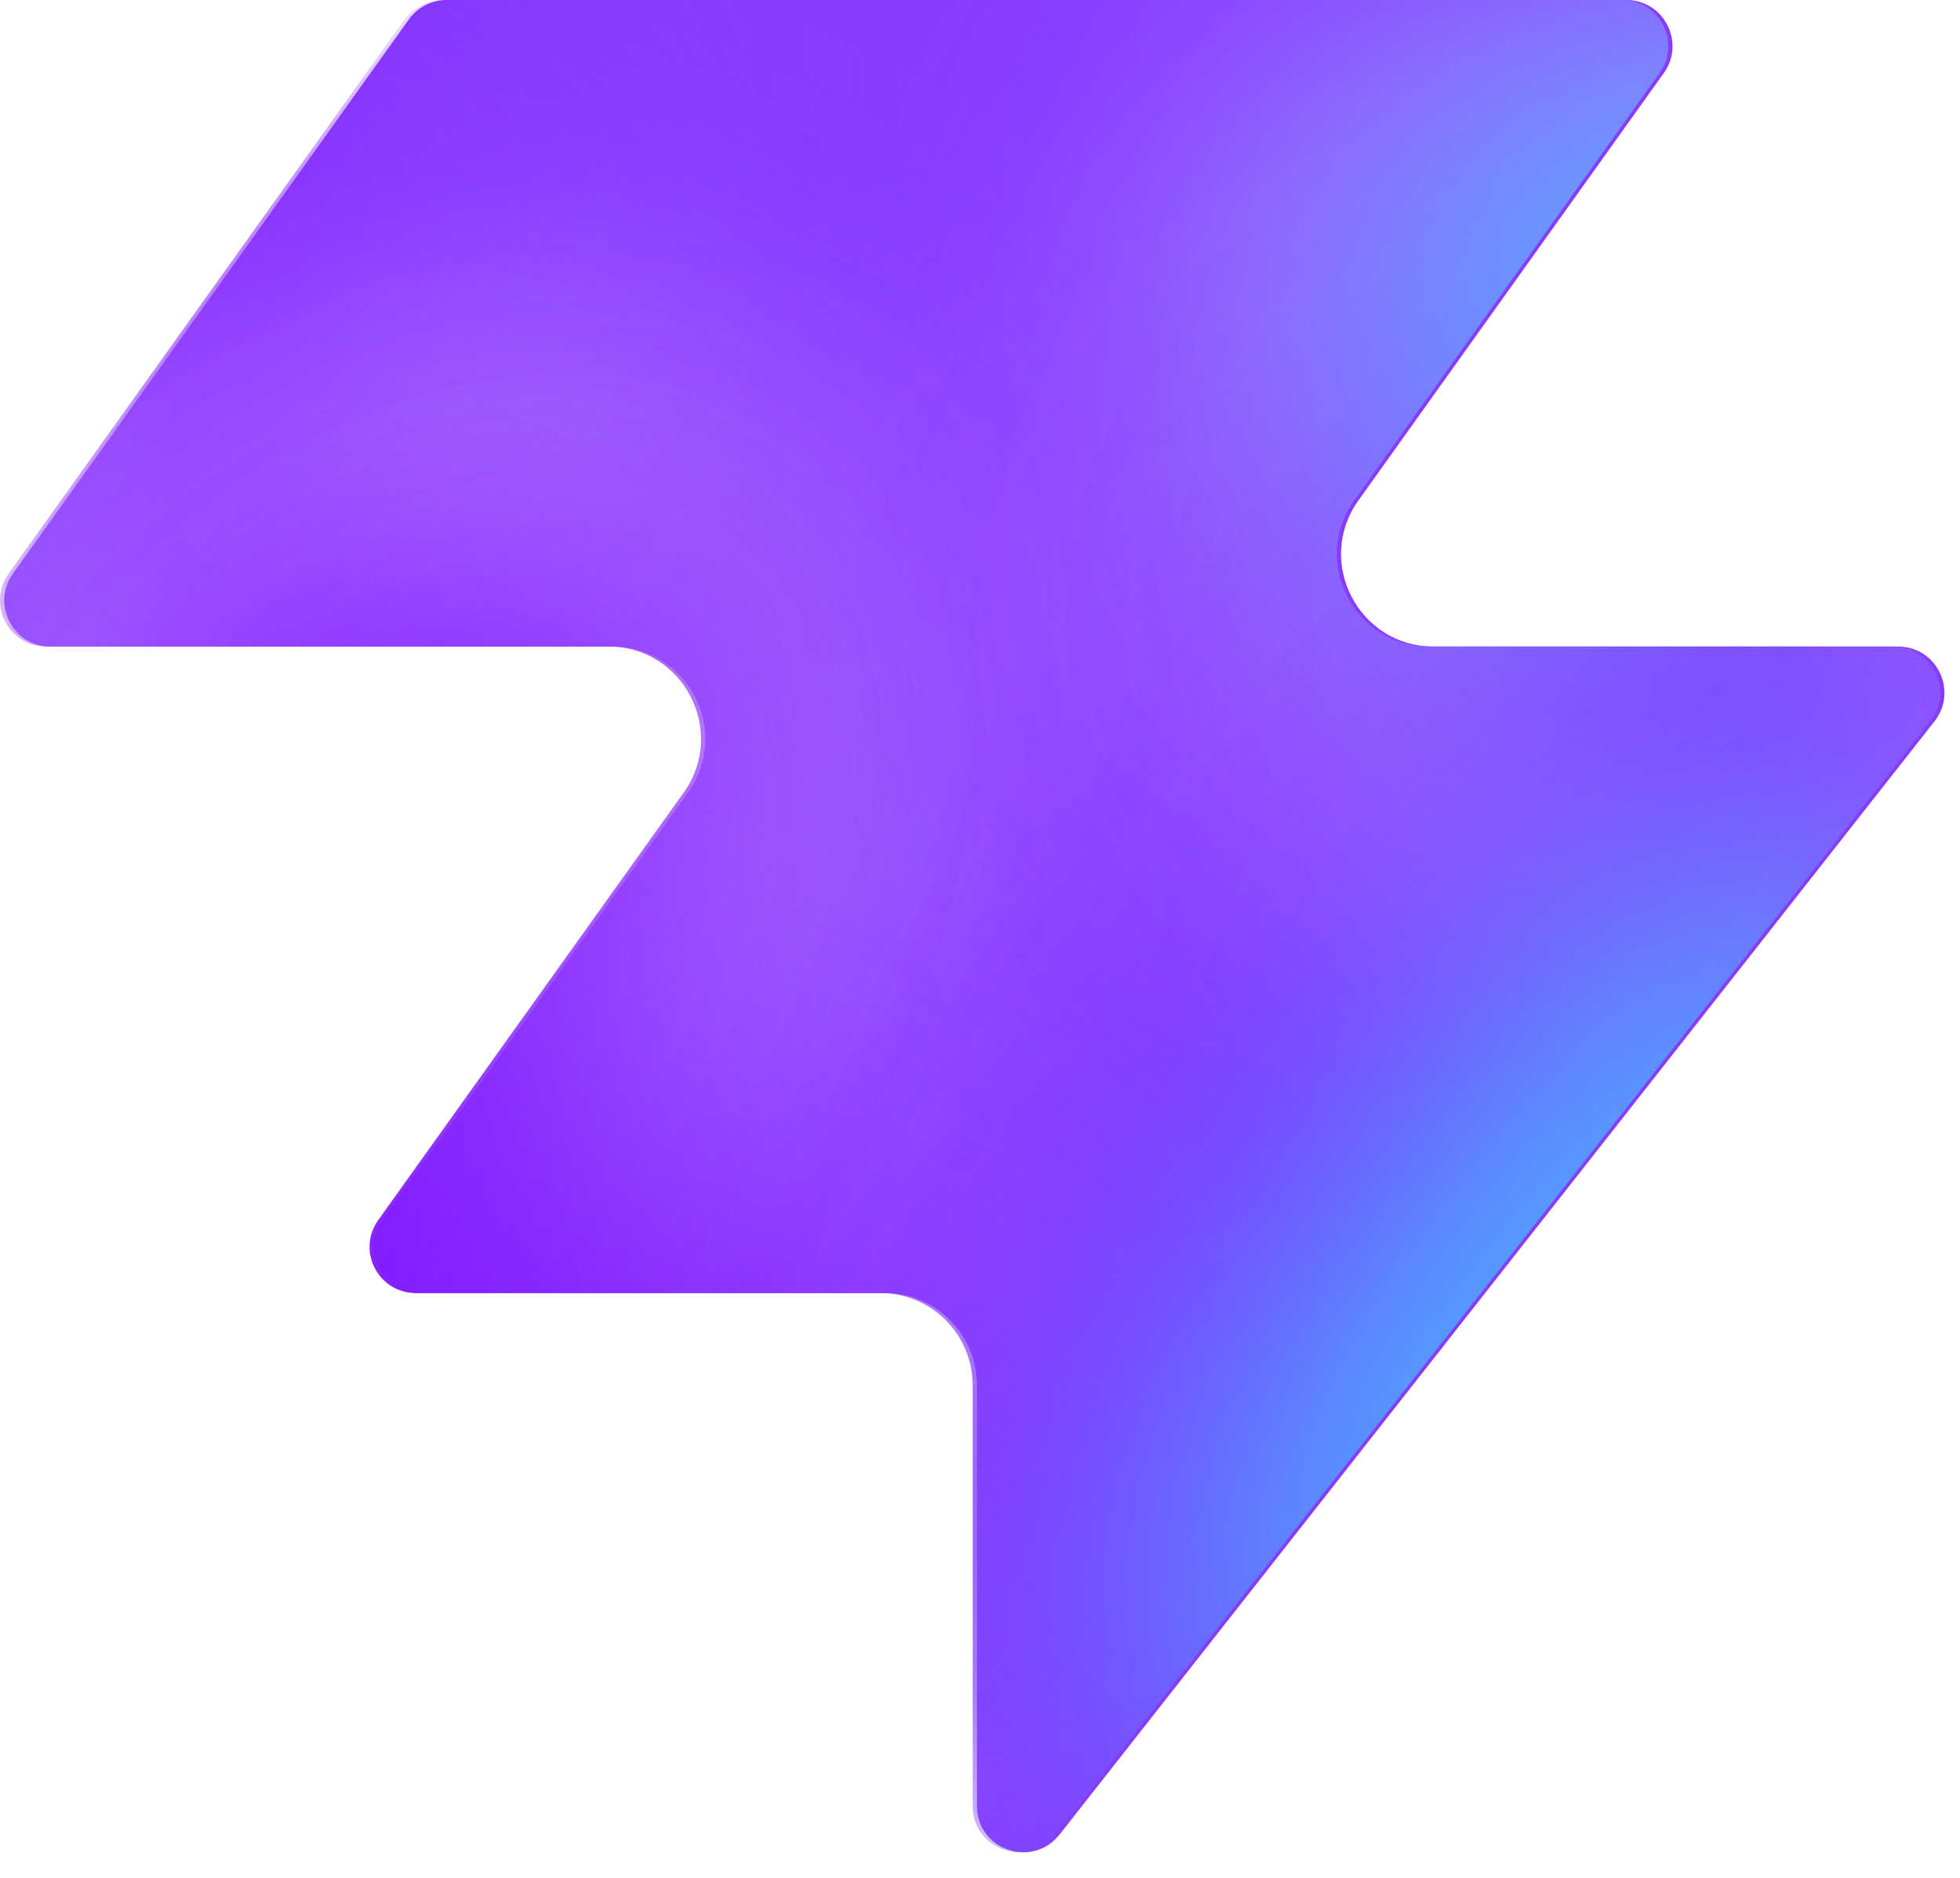
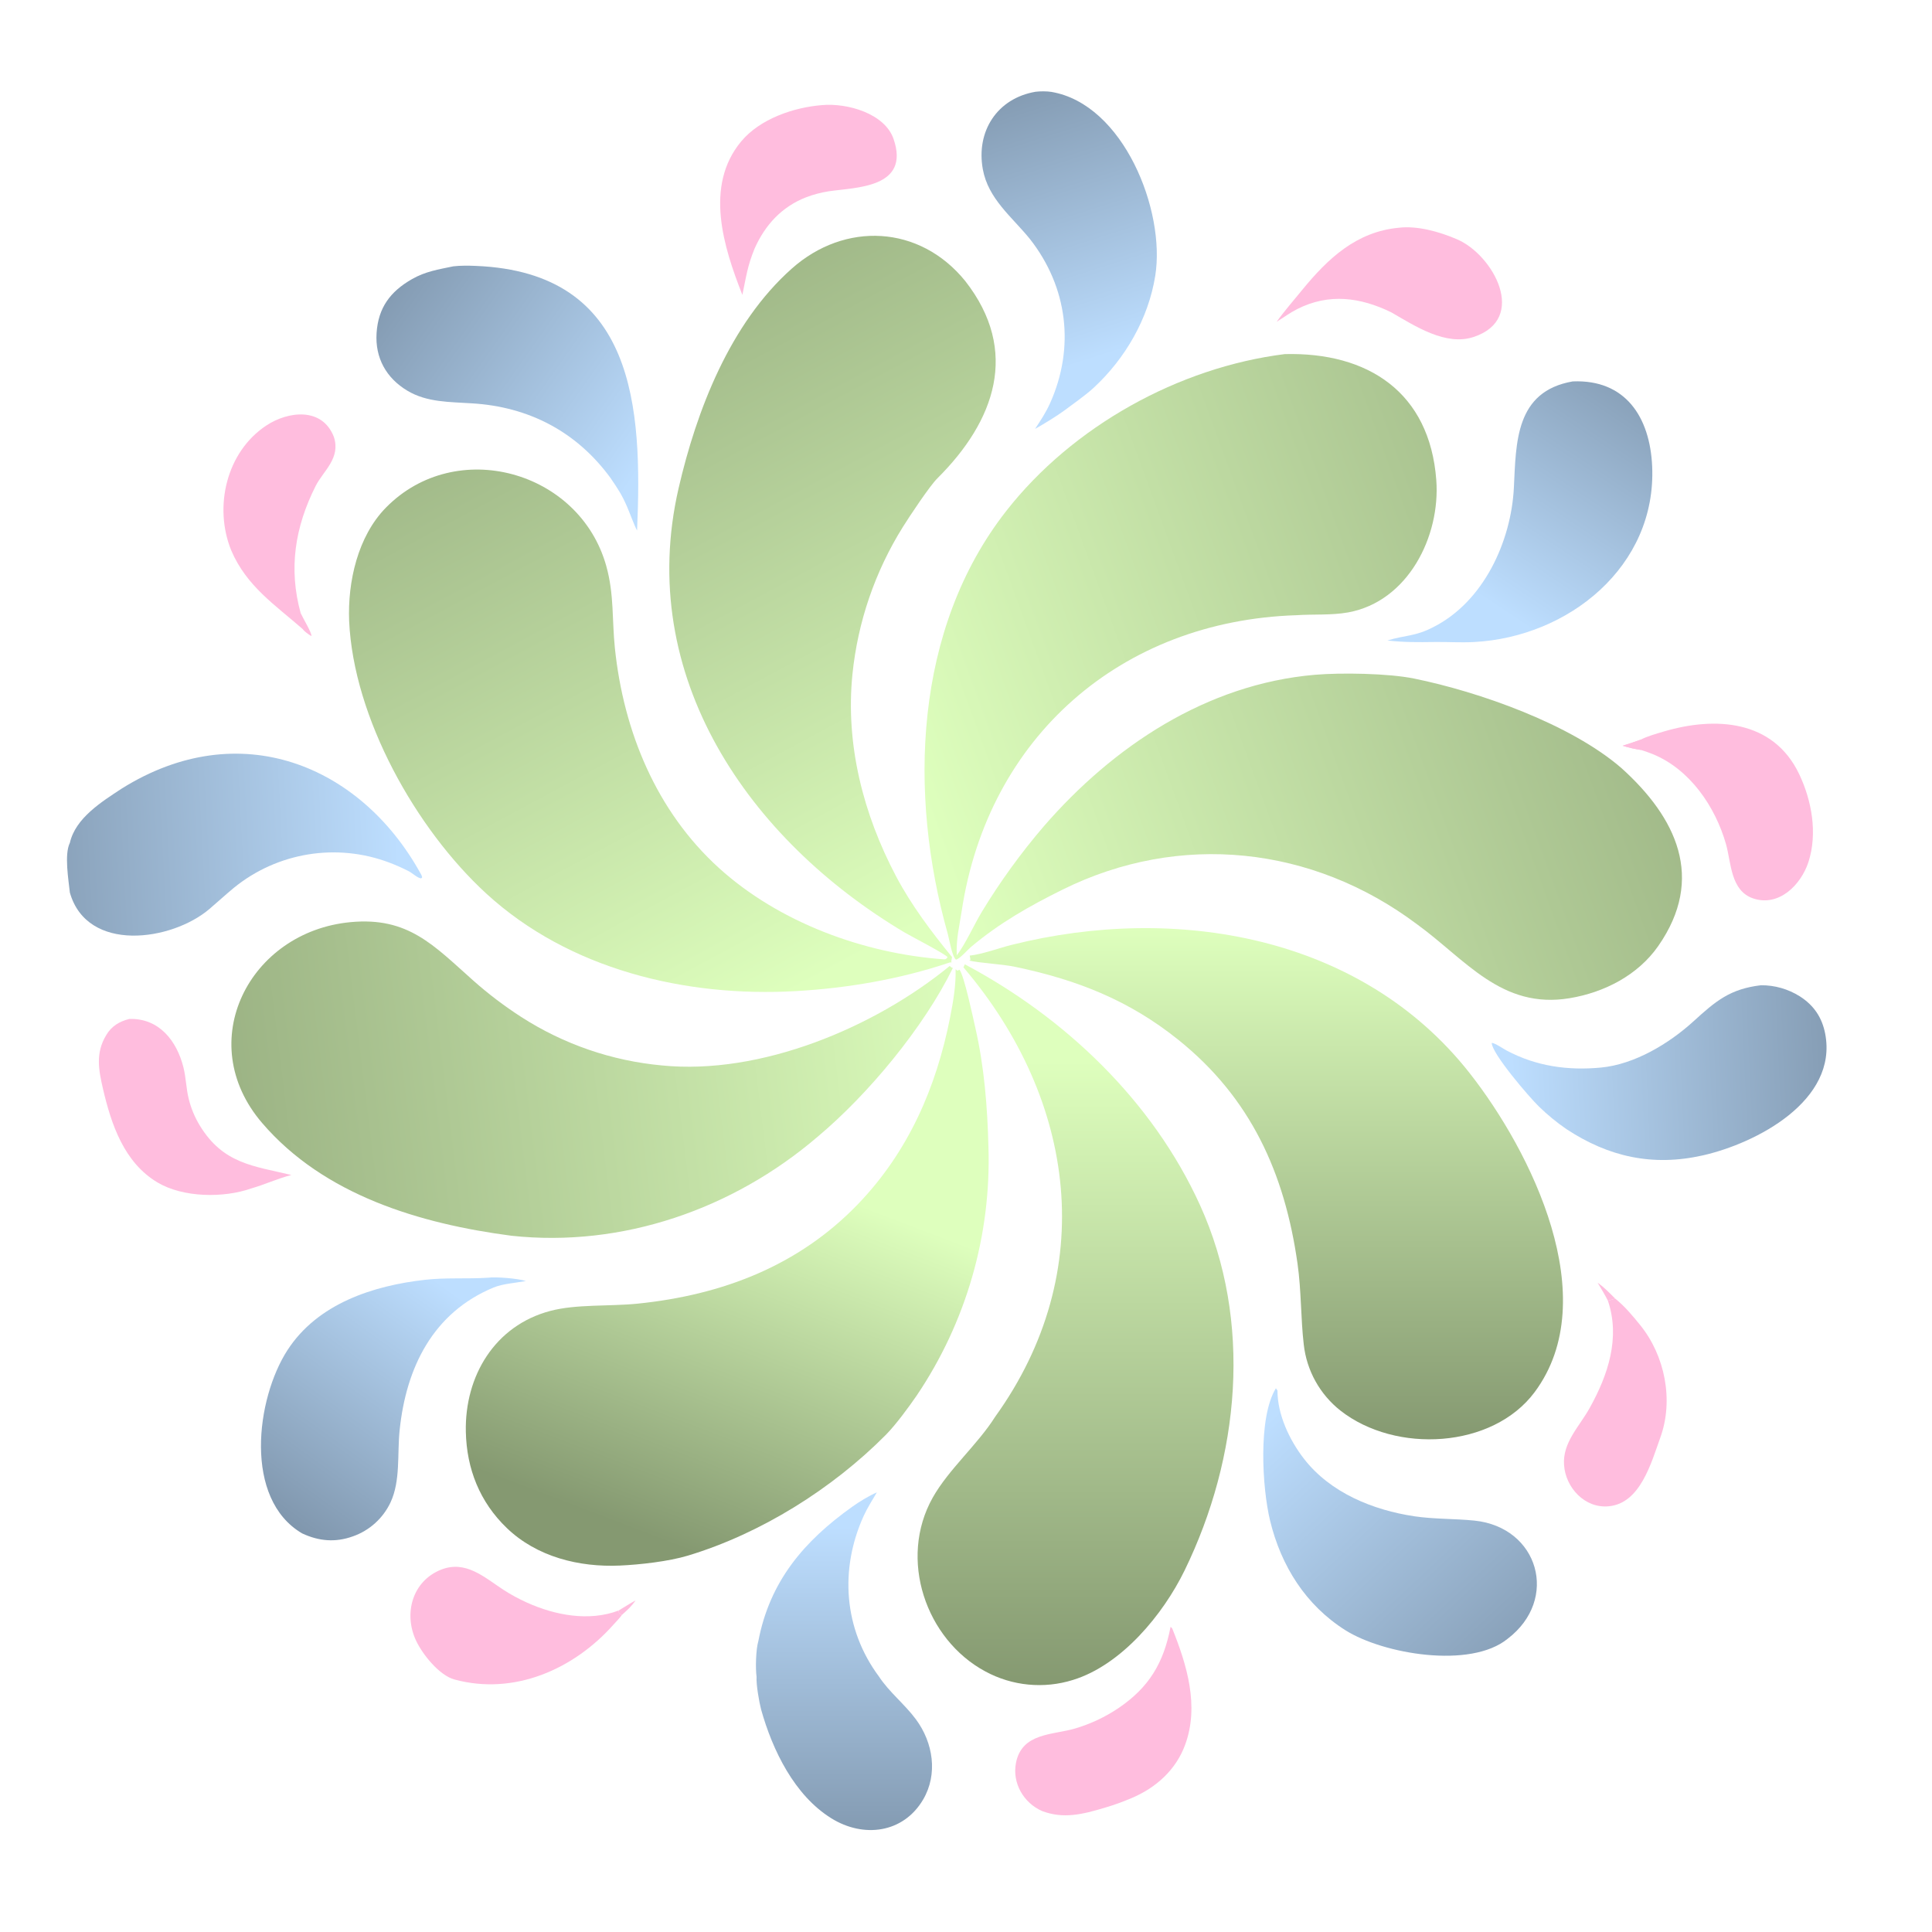
- <svg xmlns="http://www.w3.org/2000/svg" width="48" height="46" fill="none" viewBox="0 0 48 46">
-   <path fill="#863bff" d="M25.946 44.938c-.664.845-2.021.375-2.021-.698V33.937a2.26 2.26 0 0 0-2.262-2.262H10.287c-.92 0-1.456-1.04-.92-1.788l7.48-10.471c1.07-1.497 0-3.578-1.842-3.578H1.237c-.92 0-1.456-1.04-.92-1.788L10.013.474c.214-.297.556-.474.92-.474h28.894c.92 0 1.456 1.04.92 1.788l-7.48 10.471c-1.07 1.498 0 3.579 1.842 3.579h11.377c.943 0 1.473 1.088.89 1.83L25.947 44.94z" style="fill:#863bff;fill:color(display-p3 .525 .23 1);fill-opacity:1" />
-   <mask id="a" width="48" height="46" x="0" y="0" maskUnits="userSpaceOnUse" style="mask-type:alpha">
-     <path fill="#000" d="M25.842 44.938c-.664.844-2.021.375-2.021-.698V33.937a2.26 2.26 0 0 0-2.262-2.262H10.183c-.92 0-1.456-1.04-.92-1.788l7.48-10.471c1.07-1.498 0-3.579-1.842-3.579H1.133c-.92 0-1.456-1.04-.92-1.787L9.91.473c.214-.297.556-.474.92-.474h28.894c.92 0 1.456 1.04.92 1.788l-7.48 10.471c-1.07 1.498 0 3.578 1.842 3.578h11.377c.943 0 1.473 1.088.89 1.832L25.843 44.94z" style="fill:#000;fill-opacity:1" />
-   </mask>
-   <g mask="url(#a)">
-     <g filter="url(#b)">
-       <ellipse cx="5.508" cy="14.704" fill="#ede6ff" rx="5.508" ry="14.704" style="fill:#ede6ff;fill:color(display-p3 .927 .903 1);fill-opacity:1" transform="matrix(.00324 1 1 -.00324 -4.47 31.516)" />
-     </g>
-     <g filter="url(#c)">
-       <ellipse cx="10.399" cy="29.851" fill="#ede6ff" rx="10.399" ry="29.851" style="fill:#ede6ff;fill:color(display-p3 .927 .903 1);fill-opacity:1" transform="matrix(.00324 1 1 -.00324 -39.328 7.883)" />
-     </g>
-     <g filter="url(#d)">
-       <ellipse cx="5.508" cy="30.487" fill="#7e14ff" rx="5.508" ry="30.487" style="fill:#7e14ff;fill:color(display-p3 .492 .077 1);fill-opacity:1" transform="rotate(89.814 -25.913 -14.639)scale(1 -1)" />
-     </g>
-     <g filter="url(#e)">
-       <ellipse cx="5.508" cy="30.599" fill="#7e14ff" rx="5.508" ry="30.599" style="fill:#7e14ff;fill:color(display-p3 .492 .077 1);fill-opacity:1" transform="rotate(89.814 -32.644 -3.334)scale(1 -1)" />
-     </g>
-     <g filter="url(#f)">
-       <ellipse cx="5.508" cy="30.599" fill="#7e14ff" rx="5.508" ry="30.599" style="fill:#7e14ff;fill:color(display-p3 .492 .077 1);fill-opacity:1" transform="matrix(.00324 1 1 -.00324 -34.34 30.47)" />
-     </g>
-     <g filter="url(#g)">
-       <ellipse cx="14.072" cy="22.078" fill="#ede6ff" rx="14.072" ry="22.078" style="fill:#ede6ff;fill:color(display-p3 .927 .903 1);fill-opacity:1" transform="rotate(93.35 24.506 48.493)scale(-1 1)" />
-     </g>
-     <g filter="url(#h)">
-       <ellipse cx="3.47" cy="21.501" fill="#7e14ff" rx="3.47" ry="21.501" style="fill:#7e14ff;fill:color(display-p3 .492 .077 1);fill-opacity:1" transform="rotate(89.009 28.708 47.59)scale(-1 1)" />
-     </g>
-     <g filter="url(#i)">
-       <ellipse cx="3.47" cy="21.501" fill="#7e14ff" rx="3.47" ry="21.501" style="fill:#7e14ff;fill:color(display-p3 .492 .077 1);fill-opacity:1" transform="rotate(89.009 28.708 47.59)scale(-1 1)" />
-     </g>
-     <g filter="url(#j)">
-       <ellipse cx=".387" cy="8.972" fill="#7e14ff" rx="4.407" ry="29.108" style="fill:#7e14ff;fill:color(display-p3 .492 .077 1);fill-opacity:1" transform="rotate(39.51 .387 8.972)" />
-     </g>
-     <g filter="url(#k)">
-       <ellipse cx="47.523" cy="-6.092" fill="#7e14ff" rx="4.407" ry="29.108" style="fill:#7e14ff;fill:color(display-p3 .492 .077 1);fill-opacity:1" transform="rotate(37.892 47.523 -6.092)" />
-     </g>
-     <g filter="url(#l)">
-       <ellipse cx="41.412" cy="6.333" fill="#47bfff" rx="5.971" ry="9.665" style="fill:#47bfff;fill:color(display-p3 .28 .748 1);fill-opacity:1" transform="rotate(37.892 41.412 6.333)" />
-     </g>
-     <g filter="url(#m)">
-       <ellipse cx="-1.879" cy="38.332" fill="#7e14ff" rx="4.407" ry="29.108" style="fill:#7e14ff;fill:color(display-p3 .492 .077 1);fill-opacity:1" transform="rotate(37.892 -1.88 38.332)" />
-     </g>
-     <g filter="url(#n)">
-       <ellipse cx="-1.879" cy="38.332" fill="#7e14ff" rx="4.407" ry="29.108" style="fill:#7e14ff;fill:color(display-p3 .492 .077 1);fill-opacity:1" transform="rotate(37.892 -1.88 38.332)" />
-     </g>
-     <g filter="url(#o)">
-       <ellipse cx="35.651" cy="29.907" fill="#7e14ff" rx="4.407" ry="29.108" style="fill:#7e14ff;fill:color(display-p3 .492 .077 1);fill-opacity:1" transform="rotate(37.892 35.651 29.907)" />
-     </g>
-     <g filter="url(#p)">
-       <ellipse cx="38.418" cy="32.4" fill="#47bfff" rx="5.971" ry="15.297" style="fill:#47bfff;fill:color(display-p3 .28 .748 1);fill-opacity:1" transform="rotate(37.892 38.418 32.4)" />
-     </g>
-   </g>
+ <svg xmlns="http://www.w3.org/2000/svg" width="60" height="60" viewBox="0 0 60 60" fill="none">
+   <path d="M29.549 29.89C29.484 29.889 29.513 29.884 29.457 29.903C27.931 30.413 26.313 30.689 24.712 30.78C21.293 30.974 17.672 30.111 15.097 27.746C12.919 25.745 10.979 22.297 10.843 19.287C10.794 18.071 11.109 16.656 11.987 15.763C14.16 13.551 17.998 14.613 18.827 17.573C19.076 18.461 19.004 19.246 19.096 20.13C19.365 22.711 20.38 25.188 22.326 26.955C24.191 28.647 26.822 29.615 29.319 29.793C29.383 29.797 29.392 29.768 29.428 29.727C29.395 29.646 28.263 29.06 28.1 28.963C23.249 26.081 19.731 20.995 21.074 15.165C21.63 12.753 22.668 10.05 24.589 8.342C26.238 6.876 28.56 6.982 29.976 8.727C31.679 10.903 30.896 13.08 29.111 14.855C28.868 15.097 28.247 16.034 28.043 16.36C27.175 17.747 26.638 19.315 26.473 20.943C26.253 23.125 26.811 25.288 27.827 27.212C28.3 28.108 28.926 28.939 29.566 29.722L29.544 29.851L29.549 29.89Z" fill="url(#paint0_linear_64_867)" />
+   <path d="M39.899 10.997C42.484 10.931 44.4 12.183 44.605 14.906C44.737 16.661 43.725 18.681 41.867 19.019C41.354 19.112 40.782 19.07 40.259 19.106C34.818 19.28 30.683 22.889 29.866 28.293C29.792 28.783 29.691 29.157 29.713 29.669C29.973 29.338 30.255 28.709 30.494 28.314C31.063 27.377 31.707 26.488 32.421 25.656C34.577 23.172 37.472 21.248 40.825 20.957C41.645 20.886 43.111 20.91 43.91 21.072C45.934 21.483 48.785 22.489 50.359 23.857C52.057 25.388 52.968 27.27 51.498 29.38C50.866 30.286 49.822 30.822 48.746 31C46.623 31.352 45.515 29.794 43.996 28.696C40.762 26.275 36.646 25.824 33.003 27.626C31.98 28.132 31.039 28.664 30.152 29.411C30.044 29.503 29.802 29.784 29.688 29.802C29.568 29.713 29.479 29.162 29.433 28.999C28.209 24.66 28.375 19.537 31.255 15.862C33.311 13.238 36.601 11.41 39.899 10.997Z" fill="url(#paint1_linear_64_867)" />
+   <path d="M29.677 30.1L29.731 30.146L29.797 30.115C29.944 30.295 30.225 31.636 30.292 31.928C30.567 33.131 30.666 34.383 30.697 35.615C30.785 38.36 30.005 41.063 28.469 43.34C28.224 43.696 27.821 44.247 27.51 44.561C25.851 46.234 23.626 47.629 21.364 48.311C20.758 48.494 19.867 48.592 19.249 48.62C17.984 48.676 16.672 48.351 15.739 47.454C14.9 46.648 14.492 45.618 14.467 44.465C14.43 42.737 15.365 41.167 17.089 40.712C17.9 40.497 18.925 40.575 19.801 40.486C22.423 40.219 24.802 39.314 26.651 37.389C28.208 35.767 29.075 33.78 29.506 31.598C29.604 31.1 29.689 30.604 29.677 30.1Z" fill="url(#paint2_linear_64_867)" />
+   <path d="M30.116 29.677C30.514 29.634 31.027 29.441 31.428 29.341C36.492 28.074 42.272 29.035 45.646 33.333C47.547 35.755 49.823 40.324 47.661 43.232C46.354 44.99 43.346 45.151 41.632 43.81C40.99 43.305 40.578 42.563 40.489 41.752C40.396 40.959 40.415 40.083 40.296 39.245C39.899 36.435 38.844 34.097 36.593 32.291C35.056 31.058 33.439 30.426 31.523 30.025C31.109 29.938 30.427 29.91 30.1 29.831L30.139 29.81L30.116 29.677Z" fill="url(#paint3_linear_64_867)" />
+   <path d="M29.921 30.042L29.964 29.948C33.073 31.598 35.795 34.188 37.267 37.425C38.911 41.04 38.499 45.263 36.788 48.773C36.12 50.142 34.83 51.707 33.325 52.171C32.418 52.456 31.434 52.36 30.599 51.907C28.752 50.915 27.891 48.42 28.968 46.507C29.466 45.625 30.356 44.869 30.905 44C34.143 39.498 33.428 34.161 29.921 30.042Z" fill="url(#paint4_linear_64_867)" />
+   <path d="M29.592 30.063C28.684 31.915 26.953 33.998 25.381 35.312C22.768 37.545 19.338 38.75 15.882 38.377C13.049 38.006 10.062 37.118 8.141 34.876C5.978 32.355 7.745 28.933 10.886 28.638C12.678 28.469 13.465 29.357 14.7 30.454C15.165 30.867 15.661 31.243 16.183 31.58C17.498 32.428 18.998 32.945 20.556 33.088C23.623 33.394 27.154 31.915 29.494 29.999C29.547 30.044 29.531 30.041 29.592 30.063Z" fill="url(#paint5_linear_64_867)" />
+   <path d="M39.624 43.114L39.673 43.184C39.672 43.928 40.043 44.721 40.499 45.308C41.318 46.361 42.639 46.897 43.927 47.09C44.542 47.181 45.168 47.161 45.784 47.223C47.785 47.425 48.433 49.668 46.819 50.895C45.665 51.836 42.953 51.368 41.782 50.628C40.548 49.848 39.787 48.633 39.445 47.231C39.197 46.211 39.065 44.024 39.624 43.114Z" fill="url(#paint6_linear_64_867)" />
+   <path d="M2.17 26.174C2.346 25.402 3.159 24.899 3.777 24.492C7.45 22.192 11.192 23.775 13.041 27.091C13.079 27.158 13.09 27.166 13.111 27.247L13.08 27.279C12.96 27.268 12.817 27.118 12.682 27.05C12.485 26.951 12.309 26.872 12.102 26.793C10.462 26.168 8.613 26.468 7.254 27.579C7 27.79 6.754 28.016 6.501 28.232C5.331 29.226 2.708 29.606 2.17 27.721C2.129 27.332 1.991 26.533 2.17 26.174Z" fill="url(#paint7_linear_64_867)" />
+   <path d="M14.079 8.271C14.308 8.245 14.548 8.248 14.778 8.258C19.742 8.458 19.951 12.657 19.785 16.476C19.701 16.325 19.553 15.917 19.474 15.736C19.309 15.356 19.191 15.184 18.962 14.847C17.914 13.409 16.423 12.63 14.652 12.526C13.967 12.48 13.261 12.5 12.65 12.133C11.996 11.742 11.645 11.114 11.695 10.343C11.746 9.557 12.12 9.054 12.793 8.669C13.215 8.428 13.609 8.369 14.079 8.271Z" fill="url(#paint8_linear_64_867)" />
+   <path d="M15.15 39.681C15.396 39.648 16.089 39.702 16.332 39.784C16.018 39.841 15.613 39.867 15.329 39.985C13.442 40.767 12.612 42.475 12.411 44.415C12.333 45.167 12.443 45.987 12.127 46.661C11.894 47.154 11.473 47.533 10.959 47.713C10.414 47.909 9.902 47.863 9.383 47.621C7.561 46.553 7.948 43.443 8.928 41.929C9.863 40.486 11.585 39.925 13.212 39.744C13.843 39.673 14.515 39.722 15.15 39.681Z" fill="url(#paint9_linear_64_867)" />
+   <path d="M23.551 50.967C23.905 49.114 24.96 47.865 26.473 46.789C26.687 46.637 26.989 46.451 27.231 46.348C27.089 46.59 26.937 46.827 26.823 47.077C26.07 48.732 26.202 50.589 27.292 52.06C27.619 52.557 28.096 52.924 28.445 53.396C28.981 54.119 29.133 55.096 28.669 55.886C28.051 56.936 26.814 57.088 25.818 56.469C24.673 55.758 23.991 54.357 23.637 53.09C23.576 52.859 23.48 52.309 23.496 52.075C23.459 51.812 23.474 51.22 23.551 50.967Z" fill="url(#paint10_linear_64_867)" />
+   <path d="M32.158 2.85C32.296 2.832 32.514 2.831 32.652 2.854C34.894 3.235 36.2 6.543 35.878 8.561C35.665 9.895 34.951 11.129 33.968 12.04C33.727 12.264 33.328 12.544 33.059 12.745C32.835 12.912 32.39 13.184 32.145 13.32C32.323 13.047 32.475 12.824 32.61 12.524C33.389 10.791 33.158 8.914 31.983 7.42C31.425 6.732 30.69 6.179 30.522 5.254C30.309 4.076 30.968 3.054 32.158 2.85Z" fill="url(#paint11_linear_64_867)" />
+   <path d="M54.686 30.598C55.113 30.594 55.531 30.714 55.893 30.941C56.329 31.219 56.585 31.597 56.683 32.104C57.081 34.183 54.543 35.508 52.876 35.883C51.323 36.232 49.956 35.928 48.646 35.065C48.342 34.856 48.056 34.621 47.792 34.364C47.493 34.074 46.333 32.724 46.327 32.388C46.416 32.385 46.69 32.572 46.79 32.625C47.711 33.115 48.692 33.251 49.721 33.154C50.764 33.054 51.831 32.412 52.595 31.716C53.283 31.089 53.726 30.712 54.686 30.598Z" fill="url(#paint12_linear_64_867)" />
+   <path d="M48.842 11.845C50.479 11.777 51.238 12.951 51.309 14.473C51.453 17.584 48.713 19.789 45.769 19.939C45.348 19.961 44.97 19.932 44.56 19.938C44.015 19.945 43.632 19.95 43.088 19.892C43.618 19.722 43.951 19.774 44.525 19.469C46.068 18.685 46.932 16.823 47.015 15.14C47.084 13.742 47.058 12.155 48.842 11.845Z" fill="url(#paint13_linear_64_867)" />
+   <path d="M50.945 22.974C51.158 22.865 51.434 22.788 51.666 22.719C53.268 22.244 55.068 22.352 55.873 24.037C56.267 24.862 56.45 25.882 56.163 26.771C55.929 27.484 55.246 28.169 54.448 27.902C53.74 27.664 53.765 26.787 53.603 26.218C53.27 25.049 52.478 23.885 51.318 23.416C51.202 23.37 51.084 23.328 50.965 23.291C50.732 23.253 50.618 23.227 50.392 23.16C50.578 23.102 50.762 23.041 50.945 22.974Z" fill="#FFBDDE" />
+   <path d="M50.392 23.16C50.578 23.103 50.762 23.041 50.945 22.974C50.973 23.069 50.965 23.189 50.965 23.291C50.732 23.253 50.618 23.227 50.392 23.16Z" fill="#FFBDDE" />
+   <path d="M36.353 50.522C36.372 50.539 36.399 50.56 36.409 50.584C36.863 51.714 37.245 52.98 36.809 54.176C36.524 54.963 35.904 55.519 35.145 55.84C34.852 55.965 34.594 56.056 34.292 56.146C33.632 56.342 33.029 56.497 32.365 56.244C31.788 55.993 31.43 55.372 31.552 54.749C31.736 53.804 32.702 53.886 33.395 53.678C33.867 53.538 34.315 53.328 34.724 53.054C35.685 52.407 36.138 51.643 36.353 50.522Z" fill="#FFBDDE" />
+   <path d="M25.532 3.264C26.315 3.194 27.479 3.524 27.751 4.317C28.275 5.846 26.572 5.816 25.734 5.941C25.494 5.979 25.259 6.041 25.032 6.128C24.276 6.423 23.762 6.986 23.436 7.716C23.21 8.268 23.177 8.58 23.055 9.157C22.473 7.683 21.866 5.774 23.019 4.391C23.601 3.692 24.649 3.333 25.532 3.264Z" fill="#FFBDDE" />
+   <path d="M4.014 31.645C4.94 31.613 5.493 32.326 5.698 33.153C5.777 33.469 5.781 33.806 5.861 34.127C5.933 34.42 6.05 34.7 6.207 34.958C6.931 36.142 7.867 36.209 9.048 36.49C8.593 36.611 8.239 36.782 7.8 36.909C6.945 37.209 5.688 37.196 4.893 36.723C3.854 36.105 3.455 34.921 3.197 33.81C3.062 33.224 2.963 32.705 3.296 32.151C3.458 31.871 3.708 31.721 4.014 31.645Z" fill="#FFBDDE" />
+   <path d="M19.313 50.154C19.259 50.237 19.126 50.37 19.054 50.452C17.821 51.842 15.964 52.662 14.113 52.158C13.644 52.031 13.119 51.378 12.918 50.945C12.532 50.115 12.8 49.105 13.698 48.747C14.46 48.447 15.033 48.978 15.63 49.37C15.864 49.521 16.108 49.654 16.361 49.768C17.233 50.163 18.29 50.365 19.21 50.017L19.224 50.098C19.25 50.114 19.287 50.141 19.313 50.154Z" fill="#FFBDDE" />
+   <path d="M43.438 7.073C44.007 7.005 44.679 7.187 45.246 7.43C46.38 7.914 47.465 9.906 45.762 10.466C44.9 10.749 43.965 10.138 43.206 9.699C42.25 9.233 41.273 9.099 40.288 9.598C40.063 9.711 39.863 9.861 39.648 9.993C39.841 9.716 40.22 9.274 40.44 9.005C41.242 8.024 42.127 7.196 43.438 7.073Z" fill="#FFBDDE" />
+   <path d="M9.401 19.537C8.547 18.789 7.654 18.204 7.181 17.093C6.634 15.749 7.024 14.037 8.273 13.213C8.937 12.774 10.003 12.63 10.368 13.567C10.588 14.231 10.04 14.622 9.803 15.092C9.156 16.374 8.958 17.668 9.338 19.042C9.405 19.191 9.696 19.674 9.67 19.753C9.587 19.708 9.452 19.611 9.401 19.537Z" fill="#FFBDDE" />
+   <path d="M50.161 40.329C50.447 40.557 50.701 40.859 50.933 41.146C51.706 42.096 51.983 43.482 51.564 44.641C51.282 45.422 50.944 46.693 49.956 46.779C49.213 46.849 48.619 46.194 48.573 45.496C48.522 44.795 49.058 44.293 49.371 43.722C49.941 42.7 50.323 41.546 49.936 40.398L50.161 40.329Z" fill="#FFBDDE" />
+   <path d="M49.615 39.834C49.832 39.991 49.973 40.142 50.161 40.329L49.936 40.397C49.846 40.214 49.72 40.013 49.615 39.834Z" fill="#FFBDDE" />
+   <path d="M19.21 50.017C19.378 49.917 19.571 49.793 19.738 49.702C19.599 49.902 19.495 49.987 19.313 50.154C19.287 50.141 19.25 50.114 19.224 50.098L19.21 50.017Z" fill="#FFBDDE" />
  <defs>
-     <filter id="b" width="60.045" height="41.654" x="-19.77" y="16.149" color-interpolation-filters="sRGB" filterUnits="userSpaceOnUse">
-       <feFlood flood-opacity="0" result="BackgroundImageFix" />
-       <feBlend in="SourceGraphic" in2="BackgroundImageFix" result="shape" />
-       <feGaussianBlur result="effect1_foregroundBlur_2002_17158" stdDeviation="7.659" />
-     </filter>
-     <filter id="c" width="90.34" height="51.437" x="-54.613" y="-7.533" color-interpolation-filters="sRGB" filterUnits="userSpaceOnUse">
-       <feFlood flood-opacity="0" result="BackgroundImageFix" />
-       <feBlend in="SourceGraphic" in2="BackgroundImageFix" result="shape" />
-       <feGaussianBlur result="effect1_foregroundBlur_2002_17158" stdDeviation="7.659" />
-     </filter>
-     <filter id="d" width="79.355" height="29.4" x="-49.64" y="2.03" color-interpolation-filters="sRGB" filterUnits="userSpaceOnUse">
-       <feFlood flood-opacity="0" result="BackgroundImageFix" />
-       <feBlend in="SourceGraphic" in2="BackgroundImageFix" result="shape" />
-       <feGaussianBlur result="effect1_foregroundBlur_2002_17158" stdDeviation="4.596" />
-     </filter>
-     <filter id="e" width="79.579" height="29.4" x="-45.045" y="20.029" color-interpolation-filters="sRGB" filterUnits="userSpaceOnUse">
-       <feFlood flood-opacity="0" result="BackgroundImageFix" />
-       <feBlend in="SourceGraphic" in2="BackgroundImageFix" result="shape" />
-       <feGaussianBlur result="effect1_foregroundBlur_2002_17158" stdDeviation="4.596" />
-     </filter>
-     <filter id="f" width="79.579" height="29.4" x="-43.513" y="21.178" color-interpolation-filters="sRGB" filterUnits="userSpaceOnUse">
-       <feFlood flood-opacity="0" result="BackgroundImageFix" />
-       <feBlend in="SourceGraphic" in2="BackgroundImageFix" result="shape" />
-       <feGaussianBlur result="effect1_foregroundBlur_2002_17158" stdDeviation="4.596" />
-     </filter>
-     <filter id="g" width="74.749" height="58.852" x="15.756" y="-17.901" color-interpolation-filters="sRGB" filterUnits="userSpaceOnUse">
-       <feFlood flood-opacity="0" result="BackgroundImageFix" />
-       <feBlend in="SourceGraphic" in2="BackgroundImageFix" result="shape" />
-       <feGaussianBlur result="effect1_foregroundBlur_2002_17158" stdDeviation="7.659" />
-     </filter>
-     <filter id="h" width="61.377" height="25.362" x="23.548" y="2.284" color-interpolation-filters="sRGB" filterUnits="userSpaceOnUse">
-       <feFlood flood-opacity="0" result="BackgroundImageFix" />
-       <feBlend in="SourceGraphic" in2="BackgroundImageFix" result="shape" />
-       <feGaussianBlur result="effect1_foregroundBlur_2002_17158" stdDeviation="4.596" />
-     </filter>
-     <filter id="i" width="61.377" height="25.362" x="23.548" y="2.284" color-interpolation-filters="sRGB" filterUnits="userSpaceOnUse">
-       <feFlood flood-opacity="0" result="BackgroundImageFix" />
-       <feBlend in="SourceGraphic" in2="BackgroundImageFix" result="shape" />
-       <feGaussianBlur result="effect1_foregroundBlur_2002_17158" stdDeviation="4.596" />
-     </filter>
-     <filter id="j" width="56.045" height="63.649" x="-27.636" y="-22.853" color-interpolation-filters="sRGB" filterUnits="userSpaceOnUse">
-       <feFlood flood-opacity="0" result="BackgroundImageFix" />
-       <feBlend in="SourceGraphic" in2="BackgroundImageFix" result="shape" />
-       <feGaussianBlur result="effect1_foregroundBlur_2002_17158" stdDeviation="4.596" />
-     </filter>
-     <filter id="k" width="54.814" height="64.646" x="20.116" y="-38.415" color-interpolation-filters="sRGB" filterUnits="userSpaceOnUse">
-       <feFlood flood-opacity="0" result="BackgroundImageFix" />
-       <feBlend in="SourceGraphic" in2="BackgroundImageFix" result="shape" />
-       <feGaussianBlur result="effect1_foregroundBlur_2002_17158" stdDeviation="4.596" />
-     </filter>
-     <filter id="l" width="33.541" height="35.313" x="24.641" y="-11.323" color-interpolation-filters="sRGB" filterUnits="userSpaceOnUse">
-       <feFlood flood-opacity="0" result="BackgroundImageFix" />
-       <feBlend in="SourceGraphic" in2="BackgroundImageFix" result="shape" />
-       <feGaussianBlur result="effect1_foregroundBlur_2002_17158" stdDeviation="4.596" />
-     </filter>
-     <filter id="m" width="54.814" height="64.646" x="-29.286" y="6.009" color-interpolation-filters="sRGB" filterUnits="userSpaceOnUse">
-       <feFlood flood-opacity="0" result="BackgroundImageFix" />
-       <feBlend in="SourceGraphic" in2="BackgroundImageFix" result="shape" />
-       <feGaussianBlur result="effect1_foregroundBlur_2002_17158" stdDeviation="4.596" />
-     </filter>
-     <filter id="n" width="54.814" height="64.646" x="-29.286" y="6.009" color-interpolation-filters="sRGB" filterUnits="userSpaceOnUse">
-       <feFlood flood-opacity="0" result="BackgroundImageFix" />
-       <feBlend in="SourceGraphic" in2="BackgroundImageFix" result="shape" />
-       <feGaussianBlur result="effect1_foregroundBlur_2002_17158" stdDeviation="4.596" />
-     </filter>
-     <filter id="o" width="54.814" height="64.646" x="8.244" y="-2.416" color-interpolation-filters="sRGB" filterUnits="userSpaceOnUse">
-       <feFlood flood-opacity="0" result="BackgroundImageFix" />
-       <feBlend in="SourceGraphic" in2="BackgroundImageFix" result="shape" />
-       <feGaussianBlur result="effect1_foregroundBlur_2002_17158" stdDeviation="4.596" />
-     </filter>
-     <filter id="p" width="39.409" height="43.623" x="18.713" y="10.588" color-interpolation-filters="sRGB" filterUnits="userSpaceOnUse">
-       <feFlood flood-opacity="0" result="BackgroundImageFix" />
-       <feBlend in="SourceGraphic" in2="BackgroundImageFix" result="shape" />
-       <feGaussianBlur result="effect1_foregroundBlur_2002_17158" stdDeviation="4.596" />
-     </filter>
+     <linearGradient id="paint0_linear_64_867" x1="24.663" y1="30.804" x2="10.82" y2="5.069" gradientUnits="userSpaceOnUse">
+       <stop stop-color="#DEFFBD" />
+       <stop offset="1" stop-color="#859971" />
+     </linearGradient>
+     <linearGradient id="paint1_linear_64_867" x1="30.122" y1="28.879" x2="60.341" y2="17.863" gradientUnits="userSpaceOnUse">
+       <stop stop-color="#DEFFBD" />
+       <stop offset="1" stop-color="#859971" />
+     </linearGradient>
+     <linearGradient id="paint2_linear_64_867" x1="26.856" y1="37.457" x2="22.585" y2="48.626" gradientUnits="userSpaceOnUse">
+       <stop stop-color="#DEFFBD" />
+       <stop offset="1" stop-color="#859971" />
+     </linearGradient>
+     <linearGradient id="paint3_linear_64_867" x1="39.32" y1="28.823" x2="39.32" y2="44.7" gradientUnits="userSpaceOnUse">
+       <stop stop-color="#DEFFBD" />
+       <stop offset="1" stop-color="#859971" />
+     </linearGradient>
+     <linearGradient id="paint4_linear_64_867" x1="33.402" y1="29.948" x2="33.402" y2="52.332" gradientUnits="userSpaceOnUse">
+       <stop offset="0.134" stop-color="#DEFFBD" />
+       <stop offset="1" stop-color="#859971" />
+     </linearGradient>
+     <linearGradient id="paint5_linear_64_867" x1="30.39" y1="29.634" x2="-1.097" y2="33.534" gradientUnits="userSpaceOnUse">
+       <stop stop-color="#DEFFBD" />
+       <stop offset="1" stop-color="#859971" />
+     </linearGradient>
+     <linearGradient id="paint6_linear_64_867" x1="39.626" y1="43.891" x2="49.789" y2="54.76" gradientUnits="userSpaceOnUse">
+       <stop stop-color="#BDDEFF" />
+       <stop offset="1" stop-color="#718599" />
+     </linearGradient>
+     <linearGradient id="paint7_linear_64_867" x1="12.405" y1="26.613" x2="-3.29" y2="27.441" gradientUnits="userSpaceOnUse">
+       <stop stop-color="#BDDEFF" />
+       <stop offset="1" stop-color="#718599" />
+     </linearGradient>
+     <linearGradient id="paint8_linear_64_867" x1="19.545" y1="15.037" x2="9.188" y2="7.725" gradientUnits="userSpaceOnUse">
+       <stop stop-color="#BDDEFF" />
+       <stop offset="1" stop-color="#718599" />
+     </linearGradient>
+     <linearGradient id="paint9_linear_64_867" x1="14.111" y1="40.163" x2="7.677" y2="49.082" gradientUnits="userSpaceOnUse">
+       <stop stop-color="#BDDEFF" />
+       <stop offset="1" stop-color="#718599" />
+     </linearGradient>
+     <linearGradient id="paint10_linear_64_867" x1="26.223" y1="47.425" x2="26.223" y2="59.976" gradientUnits="userSpaceOnUse">
+       <stop stop-color="#BDDEFF" />
+       <stop offset="1" stop-color="#718599" />
+     </linearGradient>
+     <linearGradient id="paint11_linear_64_867" x1="34.557" y1="10.967" x2="31.072" y2="0.024" gradientUnits="userSpaceOnUse">
+       <stop stop-color="#BDDEFF" />
+       <stop offset="1" stop-color="#718599" />
+     </linearGradient>
+     <linearGradient id="paint12_linear_64_867" x1="46.937" y1="33.29" x2="60.487" y2="32.681" gradientUnits="userSpaceOnUse">
+       <stop stop-color="#BDDEFF" />
+       <stop offset="1" stop-color="#718599" />
+     </linearGradient>
+     <linearGradient id="paint13_linear_64_867" x1="46.596" y1="18.936" x2="52.859" y2="9.529" gradientUnits="userSpaceOnUse">
+       <stop stop-color="#BDDEFF" />
+       <stop offset="1" stop-color="#718599" />
+     </linearGradient>
  </defs>
</svg>
